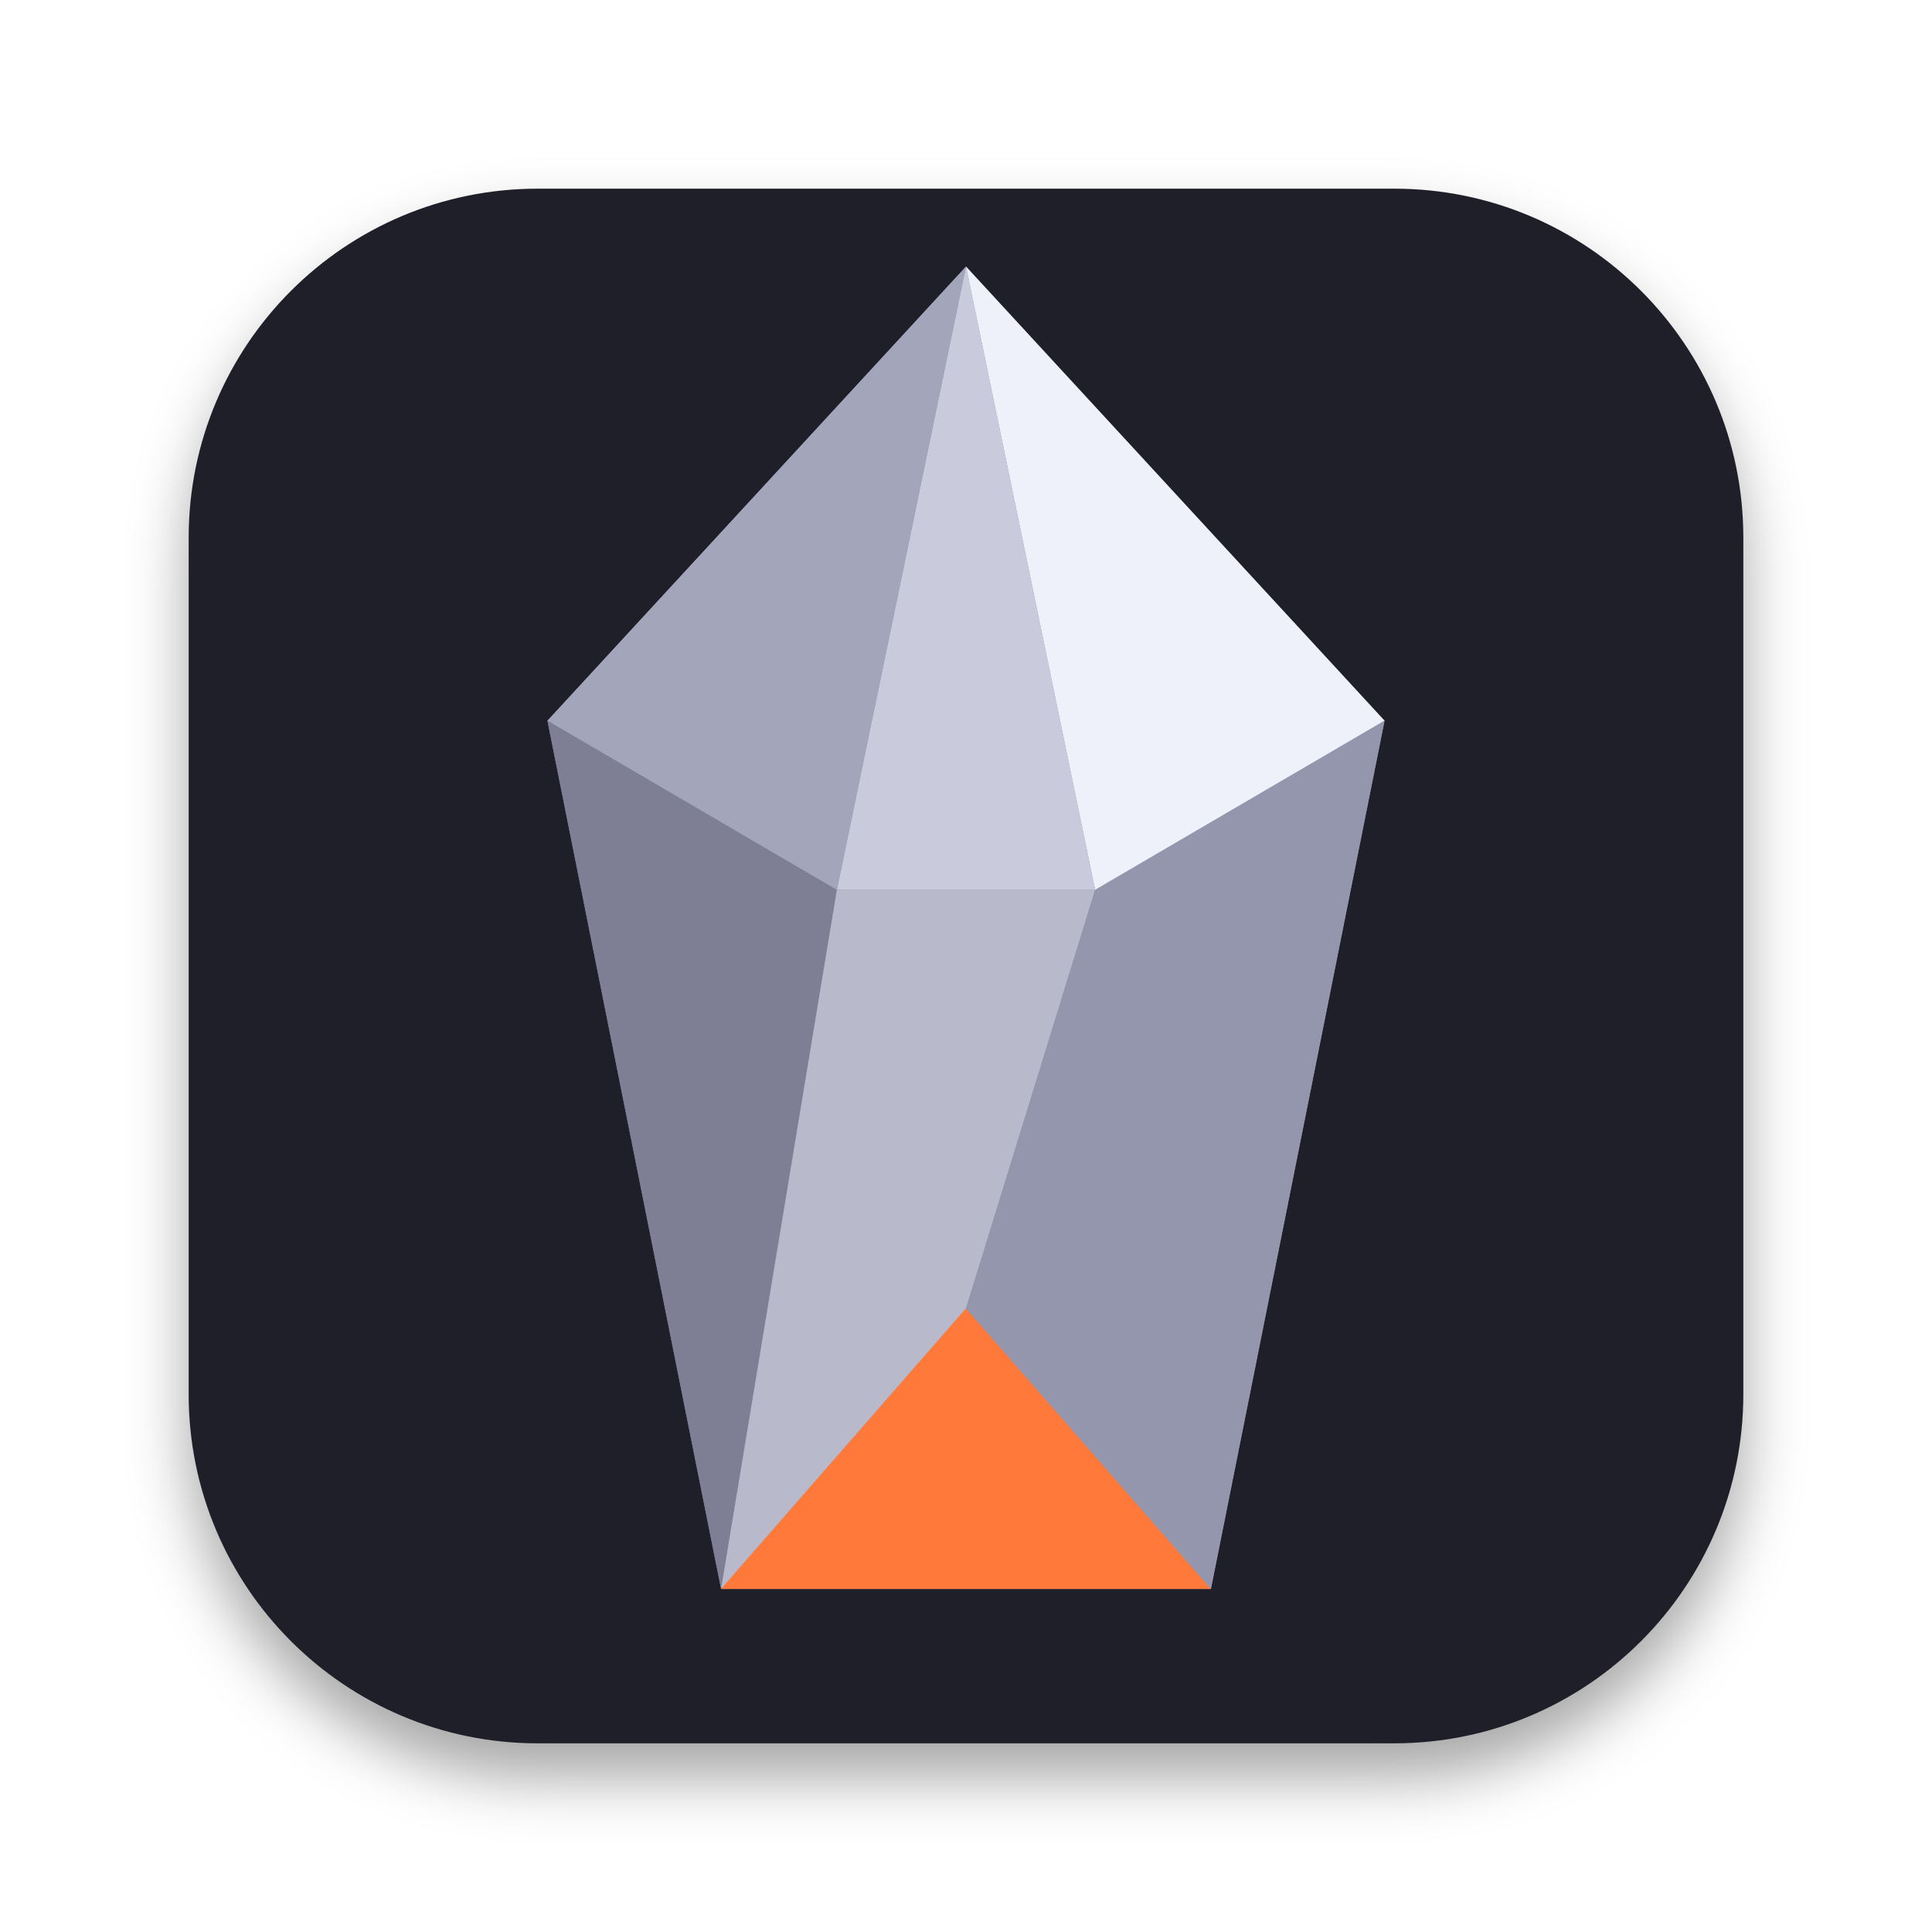
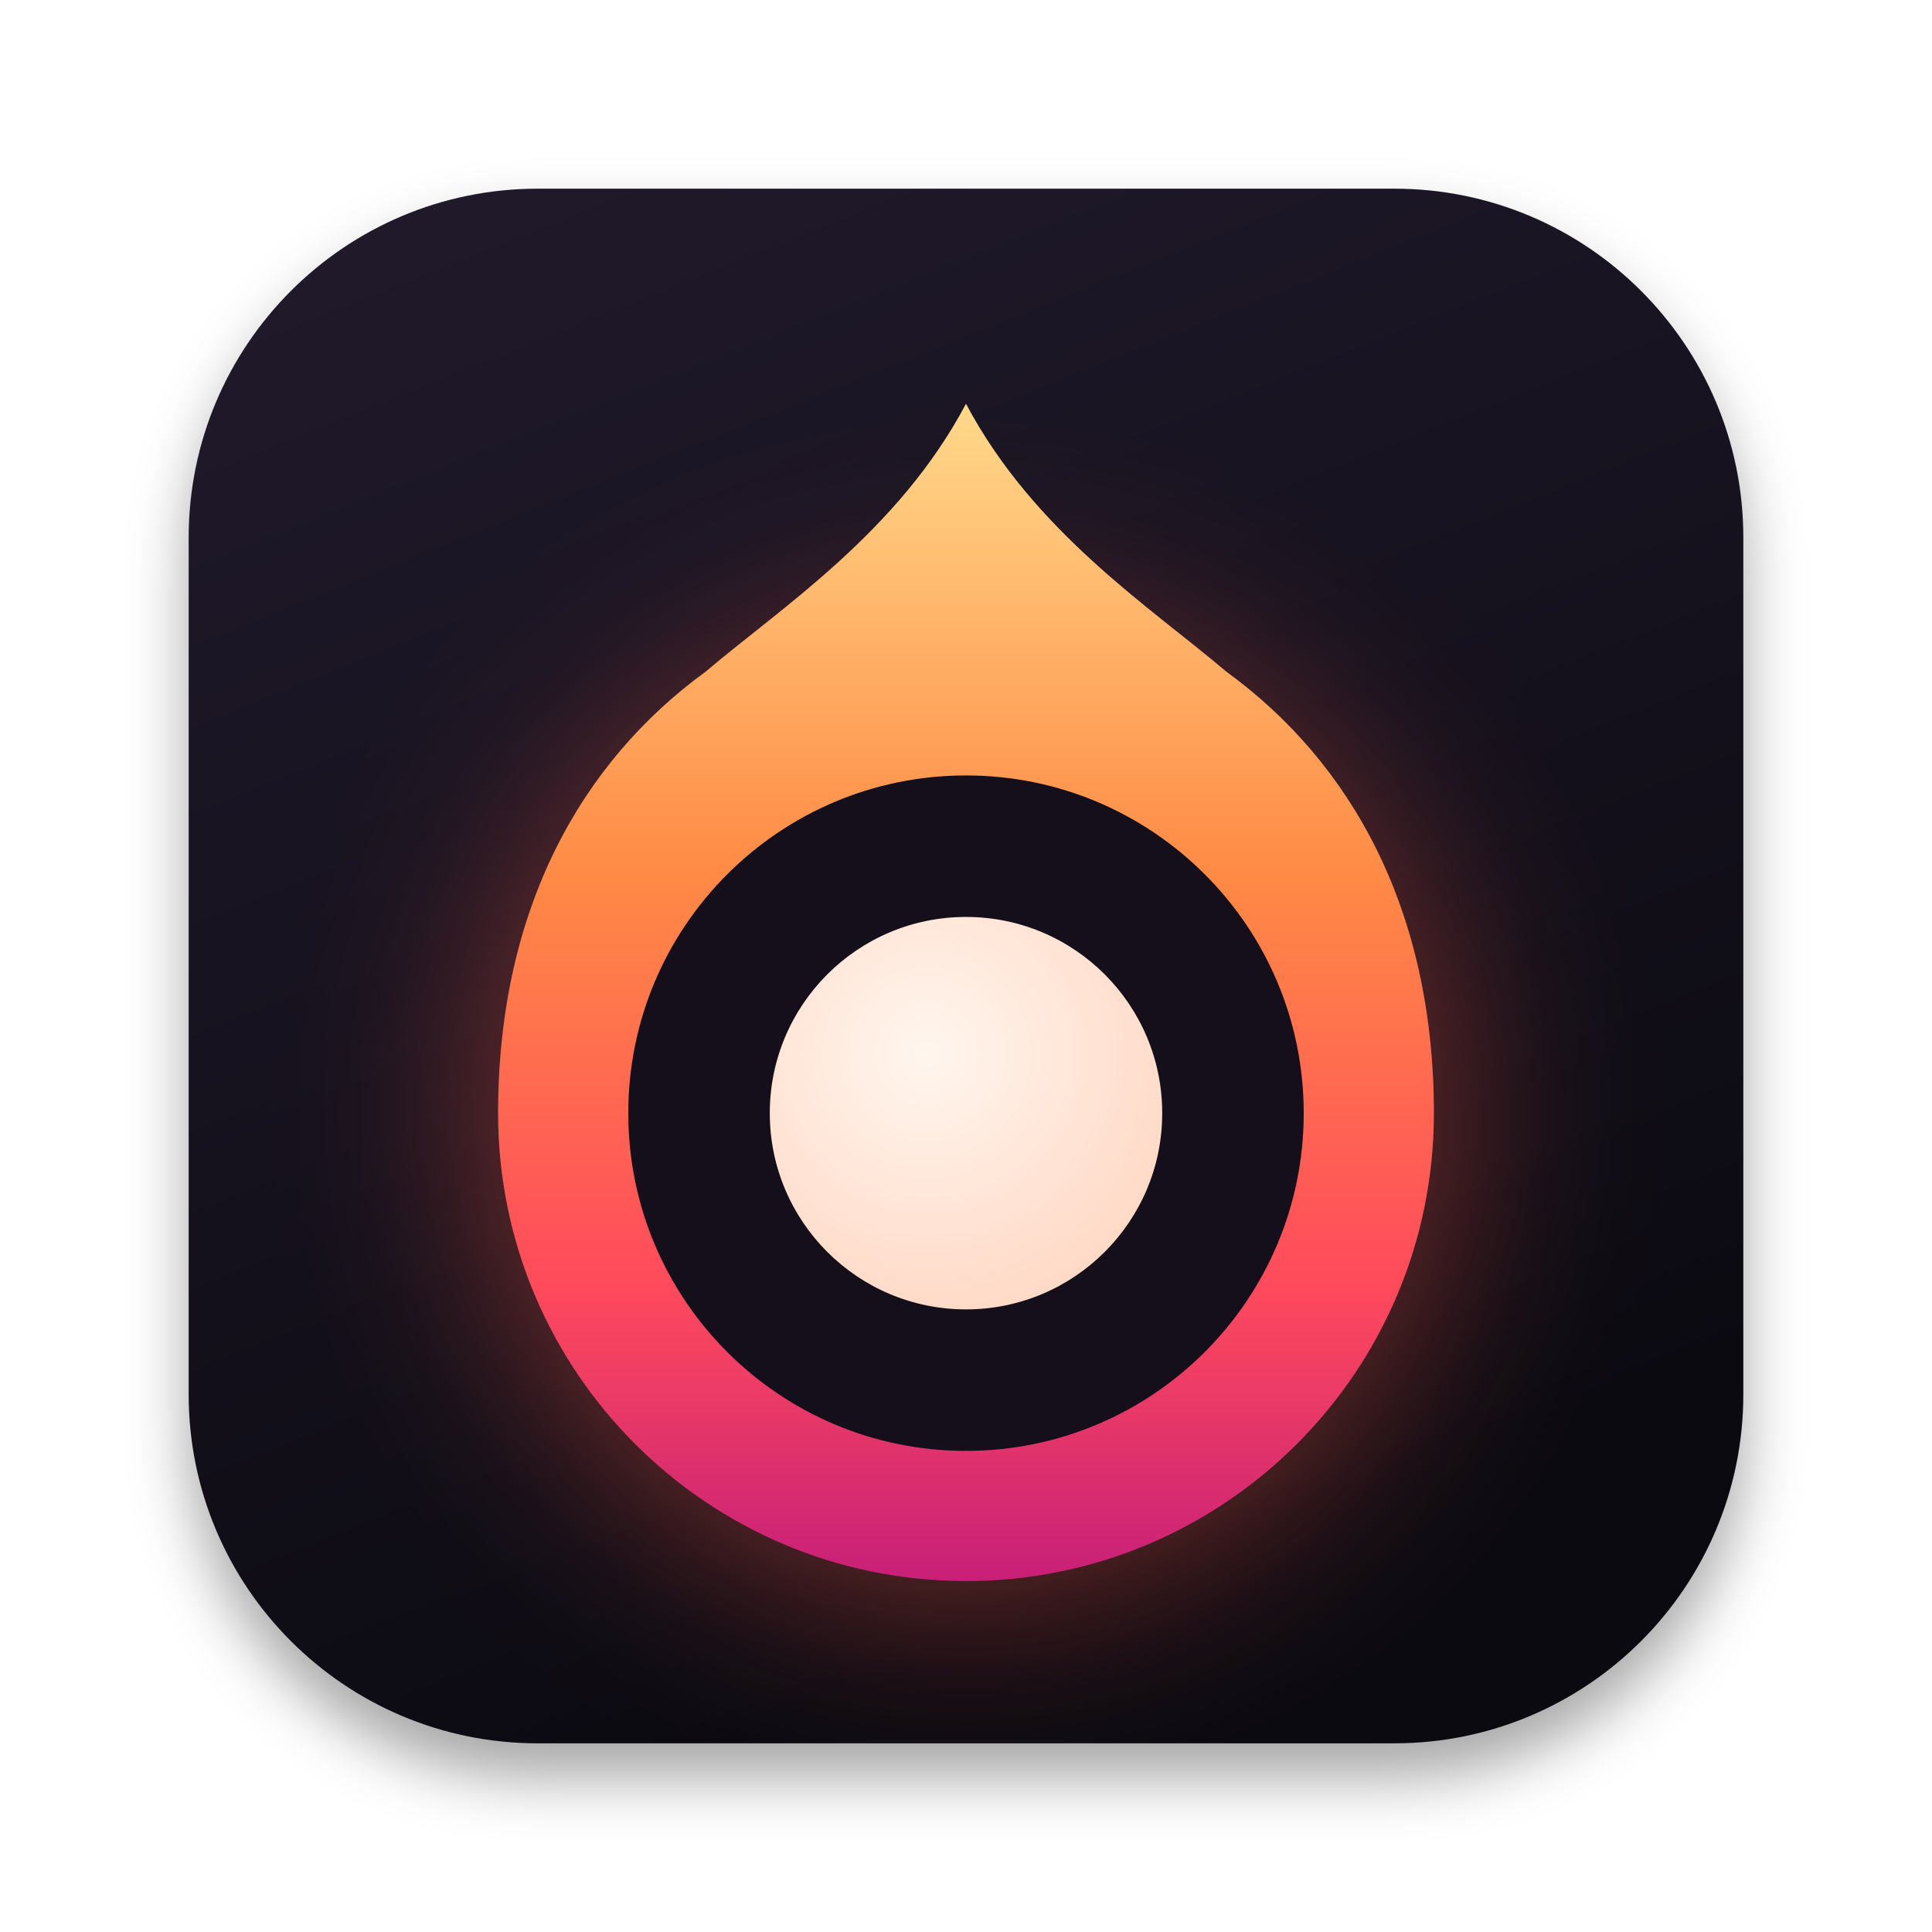
<svg xmlns="http://www.w3.org/2000/svg" width="1024" height="1024" viewBox="0 0 1024 1024">
  <defs>
    <clipPath id="tile">
      <rect x="100" y="100" width="824" height="824" rx="185" />
    </clipPath>
    <filter id="shadow" x="-20%" y="-20%" width="140%" height="140%">
      <feGaussianBlur stdDeviation="16" />
    </filter>
+     <filter id="glow" x="-60%" y="-60%" width="220%" height="220%">
+       <feGaussianBlur stdDeviation="50" />
+     </filter>
+     <linearGradient id="bg" x1="0" y1="0" x2="0.4" y2="1">
+       <stop offset="0" stop-color="#211a2c" />
+       <stop offset="1" stop-color="#0b0a11" />
+     </linearGradient>
+     <linearGradient id="fire" x1="0" y1="0" x2="0" y2="1">
+       <stop offset="0" stop-color="#ffd98a" />
+       <stop offset="0.4" stop-color="#ff8a45" />
+       <stop offset="0.75" stop-color="#ff4a5c" />
+       <stop offset="1" stop-color="#c81f78" />
+     </linearGradient>
+     <radialGradient id="dot" cx="40%" cy="35%" r="75%">
+       <stop offset="0" stop-color="#fff6ee" />
+       <stop offset="1" stop-color="#ffd6c2" />
+     </radialGradient>
  </defs>
  <rect x="100" y="118" width="824" height="824" rx="185" fill="#000" opacity="0.35" filter="url(#shadow)" />
-   <rect x="100" y="100" width="824" height="824" rx="185" fill="#1f1f2a" />
+   <rect x="100" y="100" width="824" height="824" rx="185" fill="url(#bg)" />
  <g clip-path="url(#tile)">
-     <g transform="translate(512 500) scale(1.18) translate(-512 -500)">
-       <polygon points="512,196 700,400 622,790 402,790 324,400" fill="#8e8ea6" />
-       <polygon points="512,196 700,400 570,476" fill="#eef0fa" />
-       <polygon points="512,196 570,476 454,476" fill="#c9cbdc" />
-       <polygon points="512,196 454,476 324,400" fill="#a3a5bb" />
-       <polygon points="324,400 454,476 402,790" fill="#7e7f95" />
-       <polygon points="454,476 570,476 512,664 402,790" fill="#b8bacb" />
-       <polygon points="570,476 700,400 622,790 512,664" fill="#9496ad" />
-       <polygon points="512,664 622,790 402,790" fill="#ff7a3a" />
-     </g>
+     <circle cx="512" cy="590" r="260" fill="#ff5a4a" opacity="0.4" filter="url(#glow)" />
+     <path fill="url(#fire)" fill-rule="evenodd" d="       M512 214       C548 282 610 322 650 356       C716 404 760 482 760 590       A248 248 0 1 1 264 590       C264 482 308 404 374 356       C414 322 476 282 512 214 Z       M512 412 A178 178 0 1 0 512.1 412 Z" />
+     <circle cx="512" cy="590" r="179" fill="#140f1a" />
+     <circle cx="512" cy="590" r="104" fill="url(#dot)" />
  </g>
</svg>
